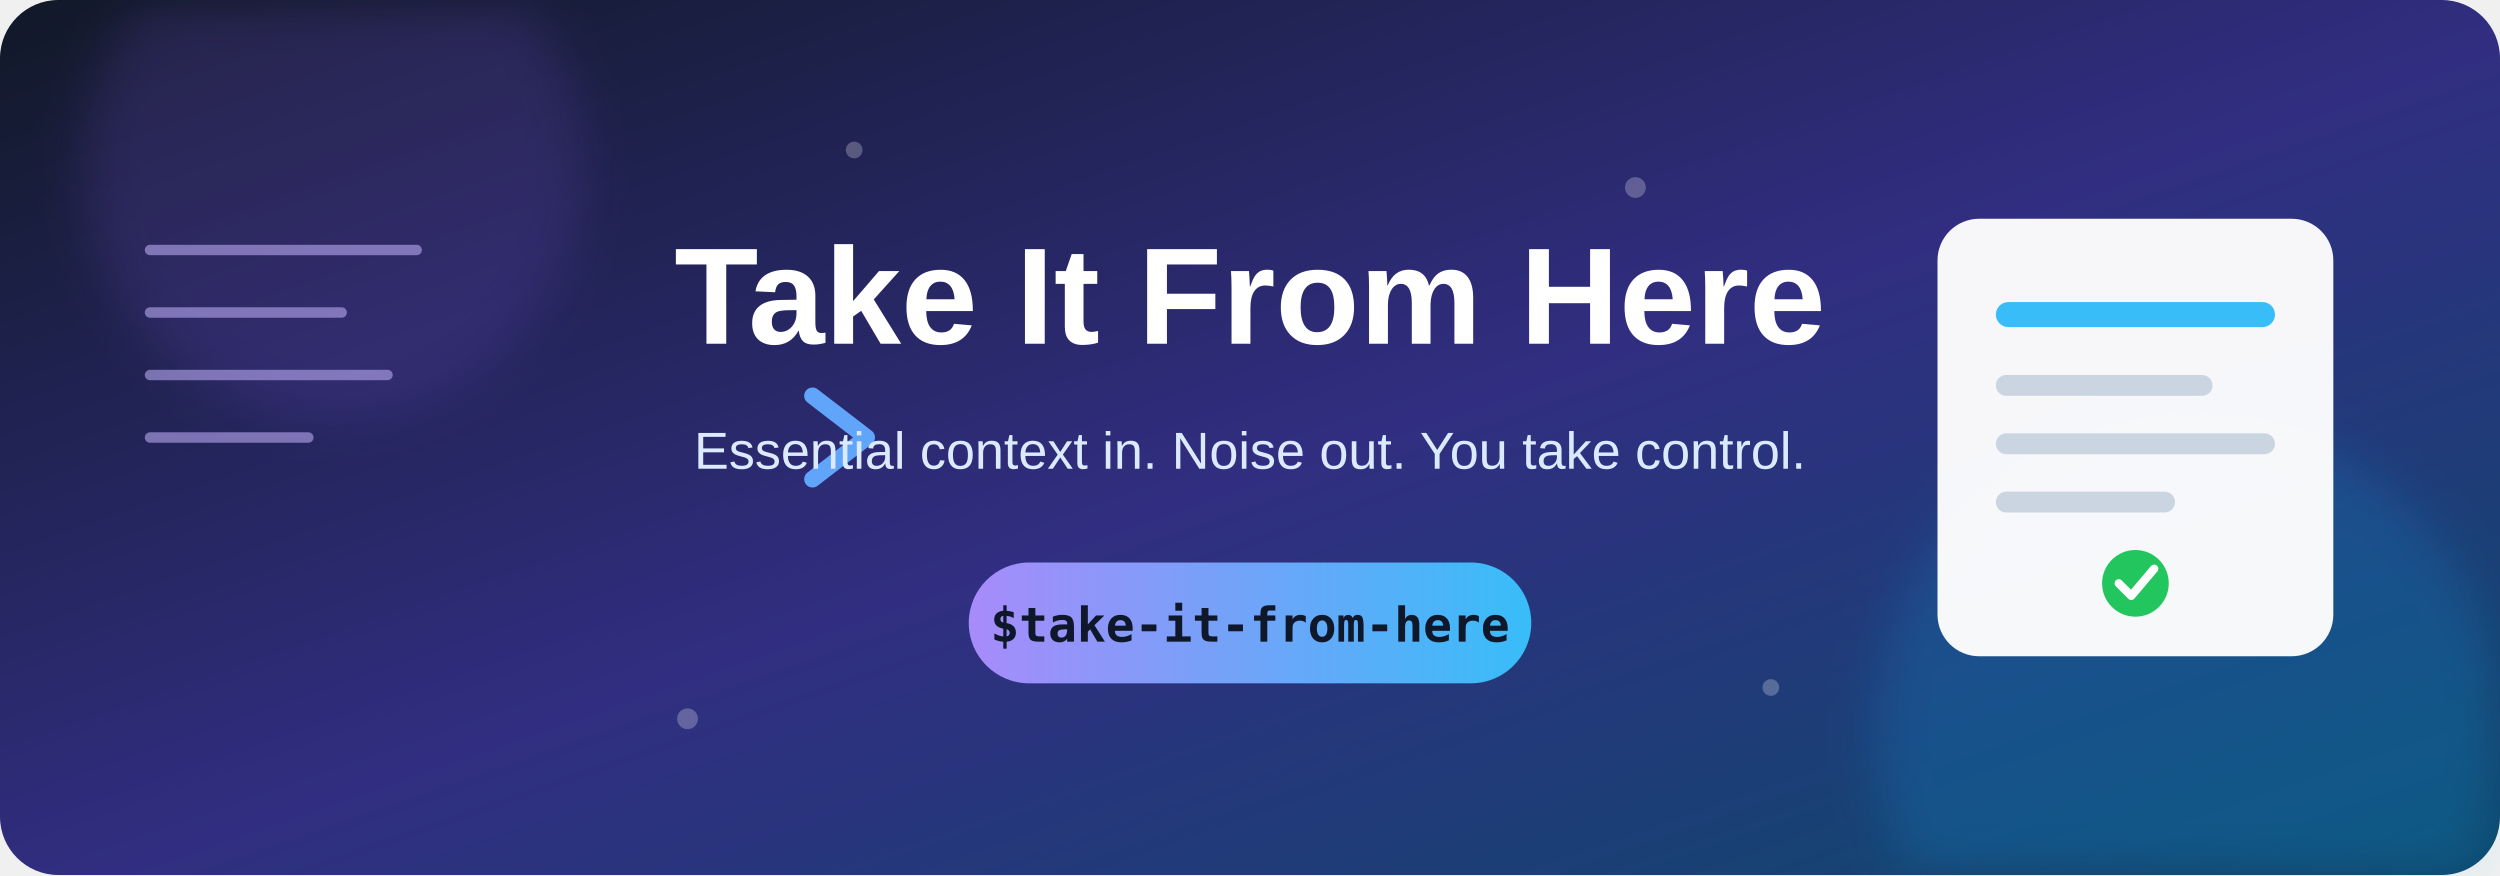
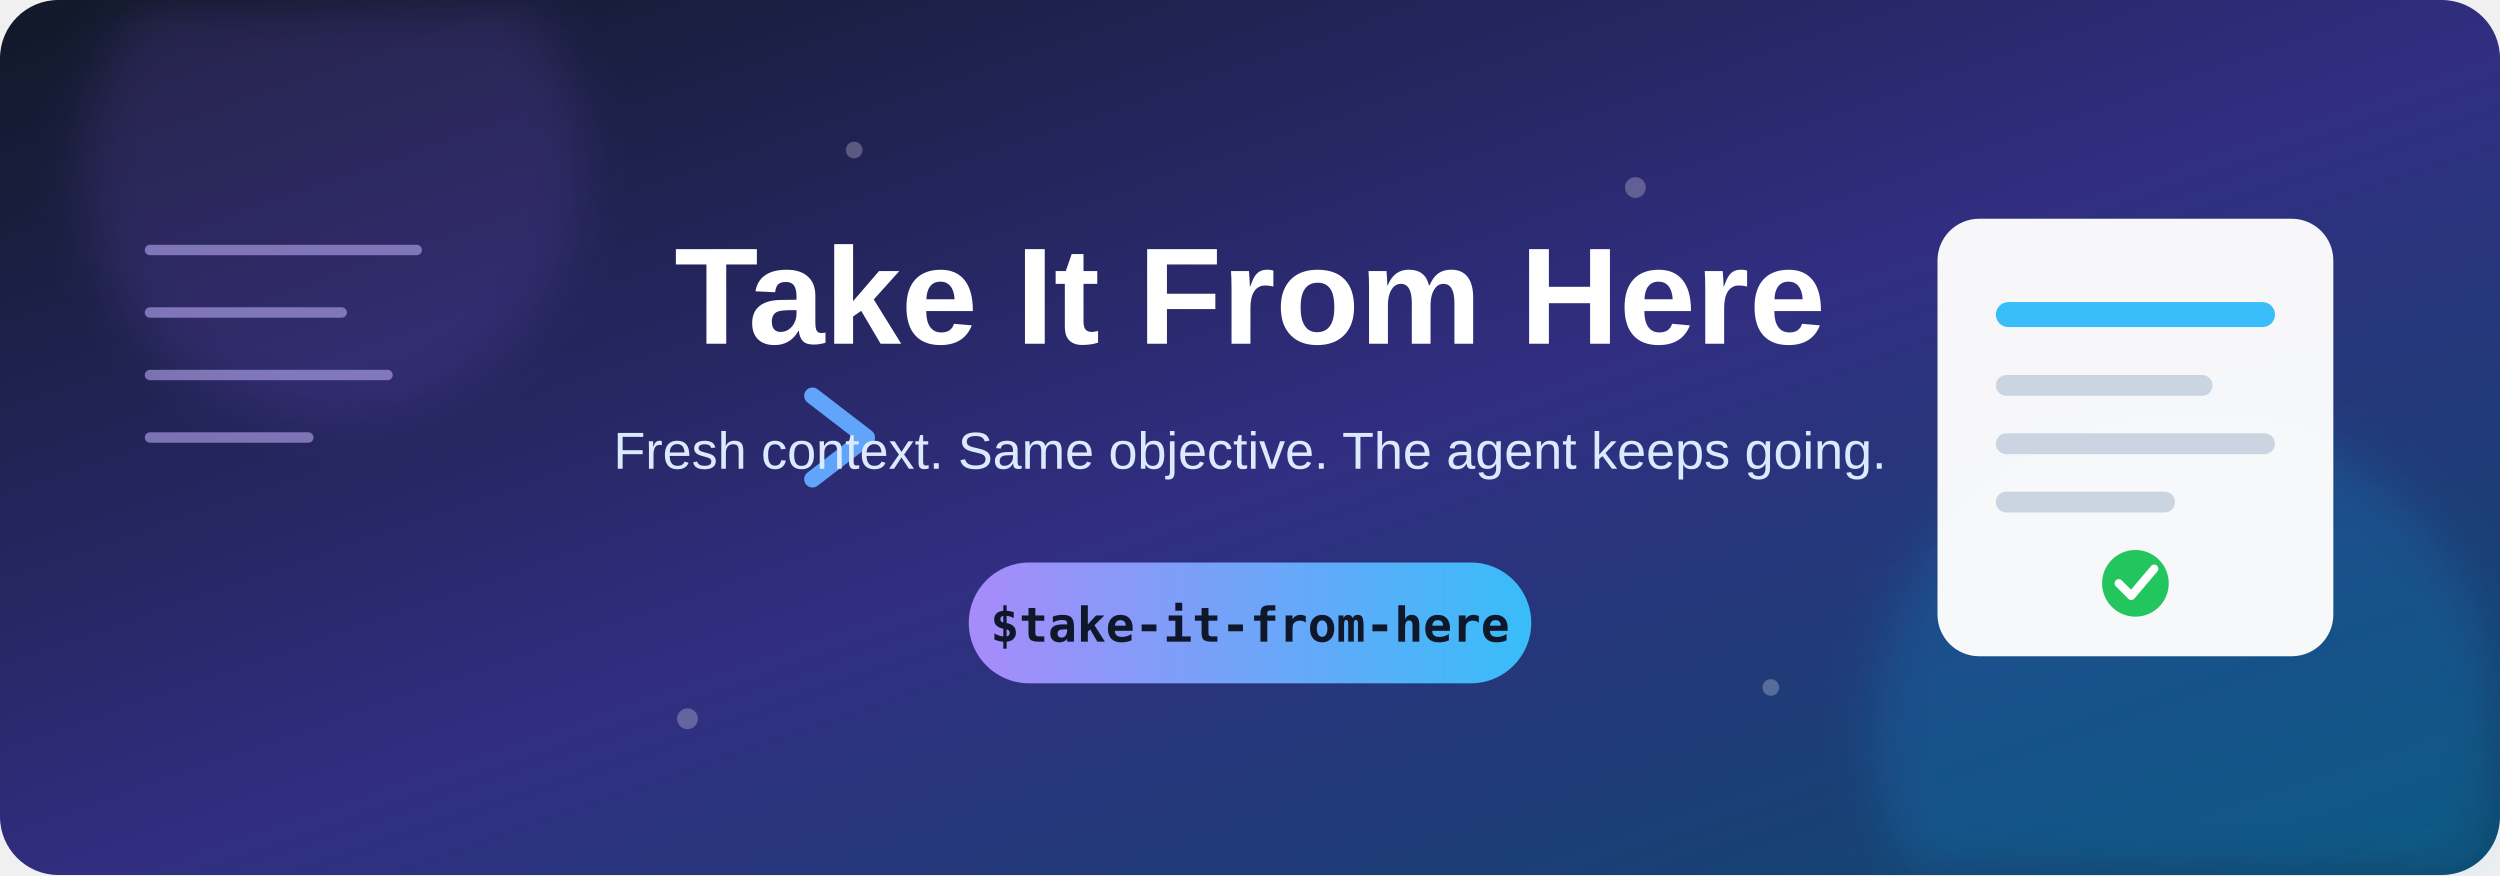
<svg xmlns="http://www.w3.org/2000/svg" width="1200" height="420" viewBox="0 0 1200 420" role="img" aria-labelledby="title desc">
  <defs>
    <linearGradient id="bg" x1="0" y1="0" x2="1" y2="1">
      <stop offset="0" stop-color="#111827" />
      <stop offset="0.52" stop-color="#312e81" />
      <stop offset="1" stop-color="#0c4a6e" />
    </linearGradient>
    <linearGradient id="flow" x1="0" y1="0" x2="1" y2="0">
      <stop offset="0" stop-color="#a78bfa" />
      <stop offset="1" stop-color="#38bdf8" />
    </linearGradient>
    <filter id="glow" x="-50%" y="-50%" width="200%" height="200%">
      <feGaussianBlur stdDeviation="12" />
    </filter>
  </defs>
  <rect width="1200" height="420" rx="28" fill="url(#bg)" />
  <circle cx="160" cy="80" r="120" fill="#8b5cf6" opacity=".15" filter="url(#glow)" />
  <circle cx="1050" cy="350" r="150" fill="#0ea5e9" opacity=".18" filter="url(#glow)" />
  <g opacity=".55" fill="none" stroke="#c4b5fd" stroke-width="5" stroke-linecap="round">
    <path d="M72 120h128" />
    <path d="M72 150h92" />
    <path d="M72 180h114" />
    <path d="M72 210h76" />
  </g>
  <g transform="translate(930 105)">
    <rect width="190" height="210" rx="20" fill="#fff" opacity=".96" />
    <rect x="28" y="40" width="134" height="12" rx="6" fill="#38bdf8" />
    <rect x="28" y="75" width="104" height="10" rx="5" fill="#cbd5e1" />
    <rect x="28" y="103" width="134" height="10" rx="5" fill="#cbd5e1" />
    <rect x="28" y="131" width="86" height="10" rx="5" fill="#cbd5e1" />
    <circle cx="95" cy="175" r="16" fill="#22c55e" />
    <path d="m87 175 6 6 11-13" fill="none" stroke="#fff" stroke-width="4" stroke-linecap="round" stroke-linejoin="round" />
  </g>
  <path d="M250 210h160" stroke="url(#flow)" stroke-width="8" stroke-linecap="round" />
  <path d="m390 190 26 20-26 20" fill="none" stroke="#60a5fa" stroke-width="8" stroke-linecap="round" stroke-linejoin="round" />
  <text x="600" y="165" fill="#fff" font-family="Segoe UI, Arial, sans-serif" font-size="66" font-weight="750" text-anchor="middle">Take It From Here</text>
-   <text x="600" y="225" fill="#dbeafe" font-family="Segoe UI, Arial, sans-serif" font-size="25" text-anchor="middle">Essential context in. Noise out. You take control.</text>
+   <text x="600" y="225" fill="#dbeafe" font-family="Segoe UI, Arial, sans-serif" font-size="25" text-anchor="middle">Fresh context. Same objective. The agent keeps going.</text>
  <g transform="translate(465 270)">
    <rect width="270" height="58" rx="29" fill="url(#flow)" />
    <text x="135" y="38" fill="#0f172a" font-family="Consolas, monospace" font-size="23" font-weight="700" text-anchor="middle">$take-it-from-here</text>
  </g>
  <g fill="#fff" opacity=".25">
    <circle cx="410" cy="72" r="4" />
    <circle cx="785" cy="90" r="5" />
    <circle cx="850" cy="330" r="4" />
    <circle cx="330" cy="345" r="5" />
  </g>
</svg>
